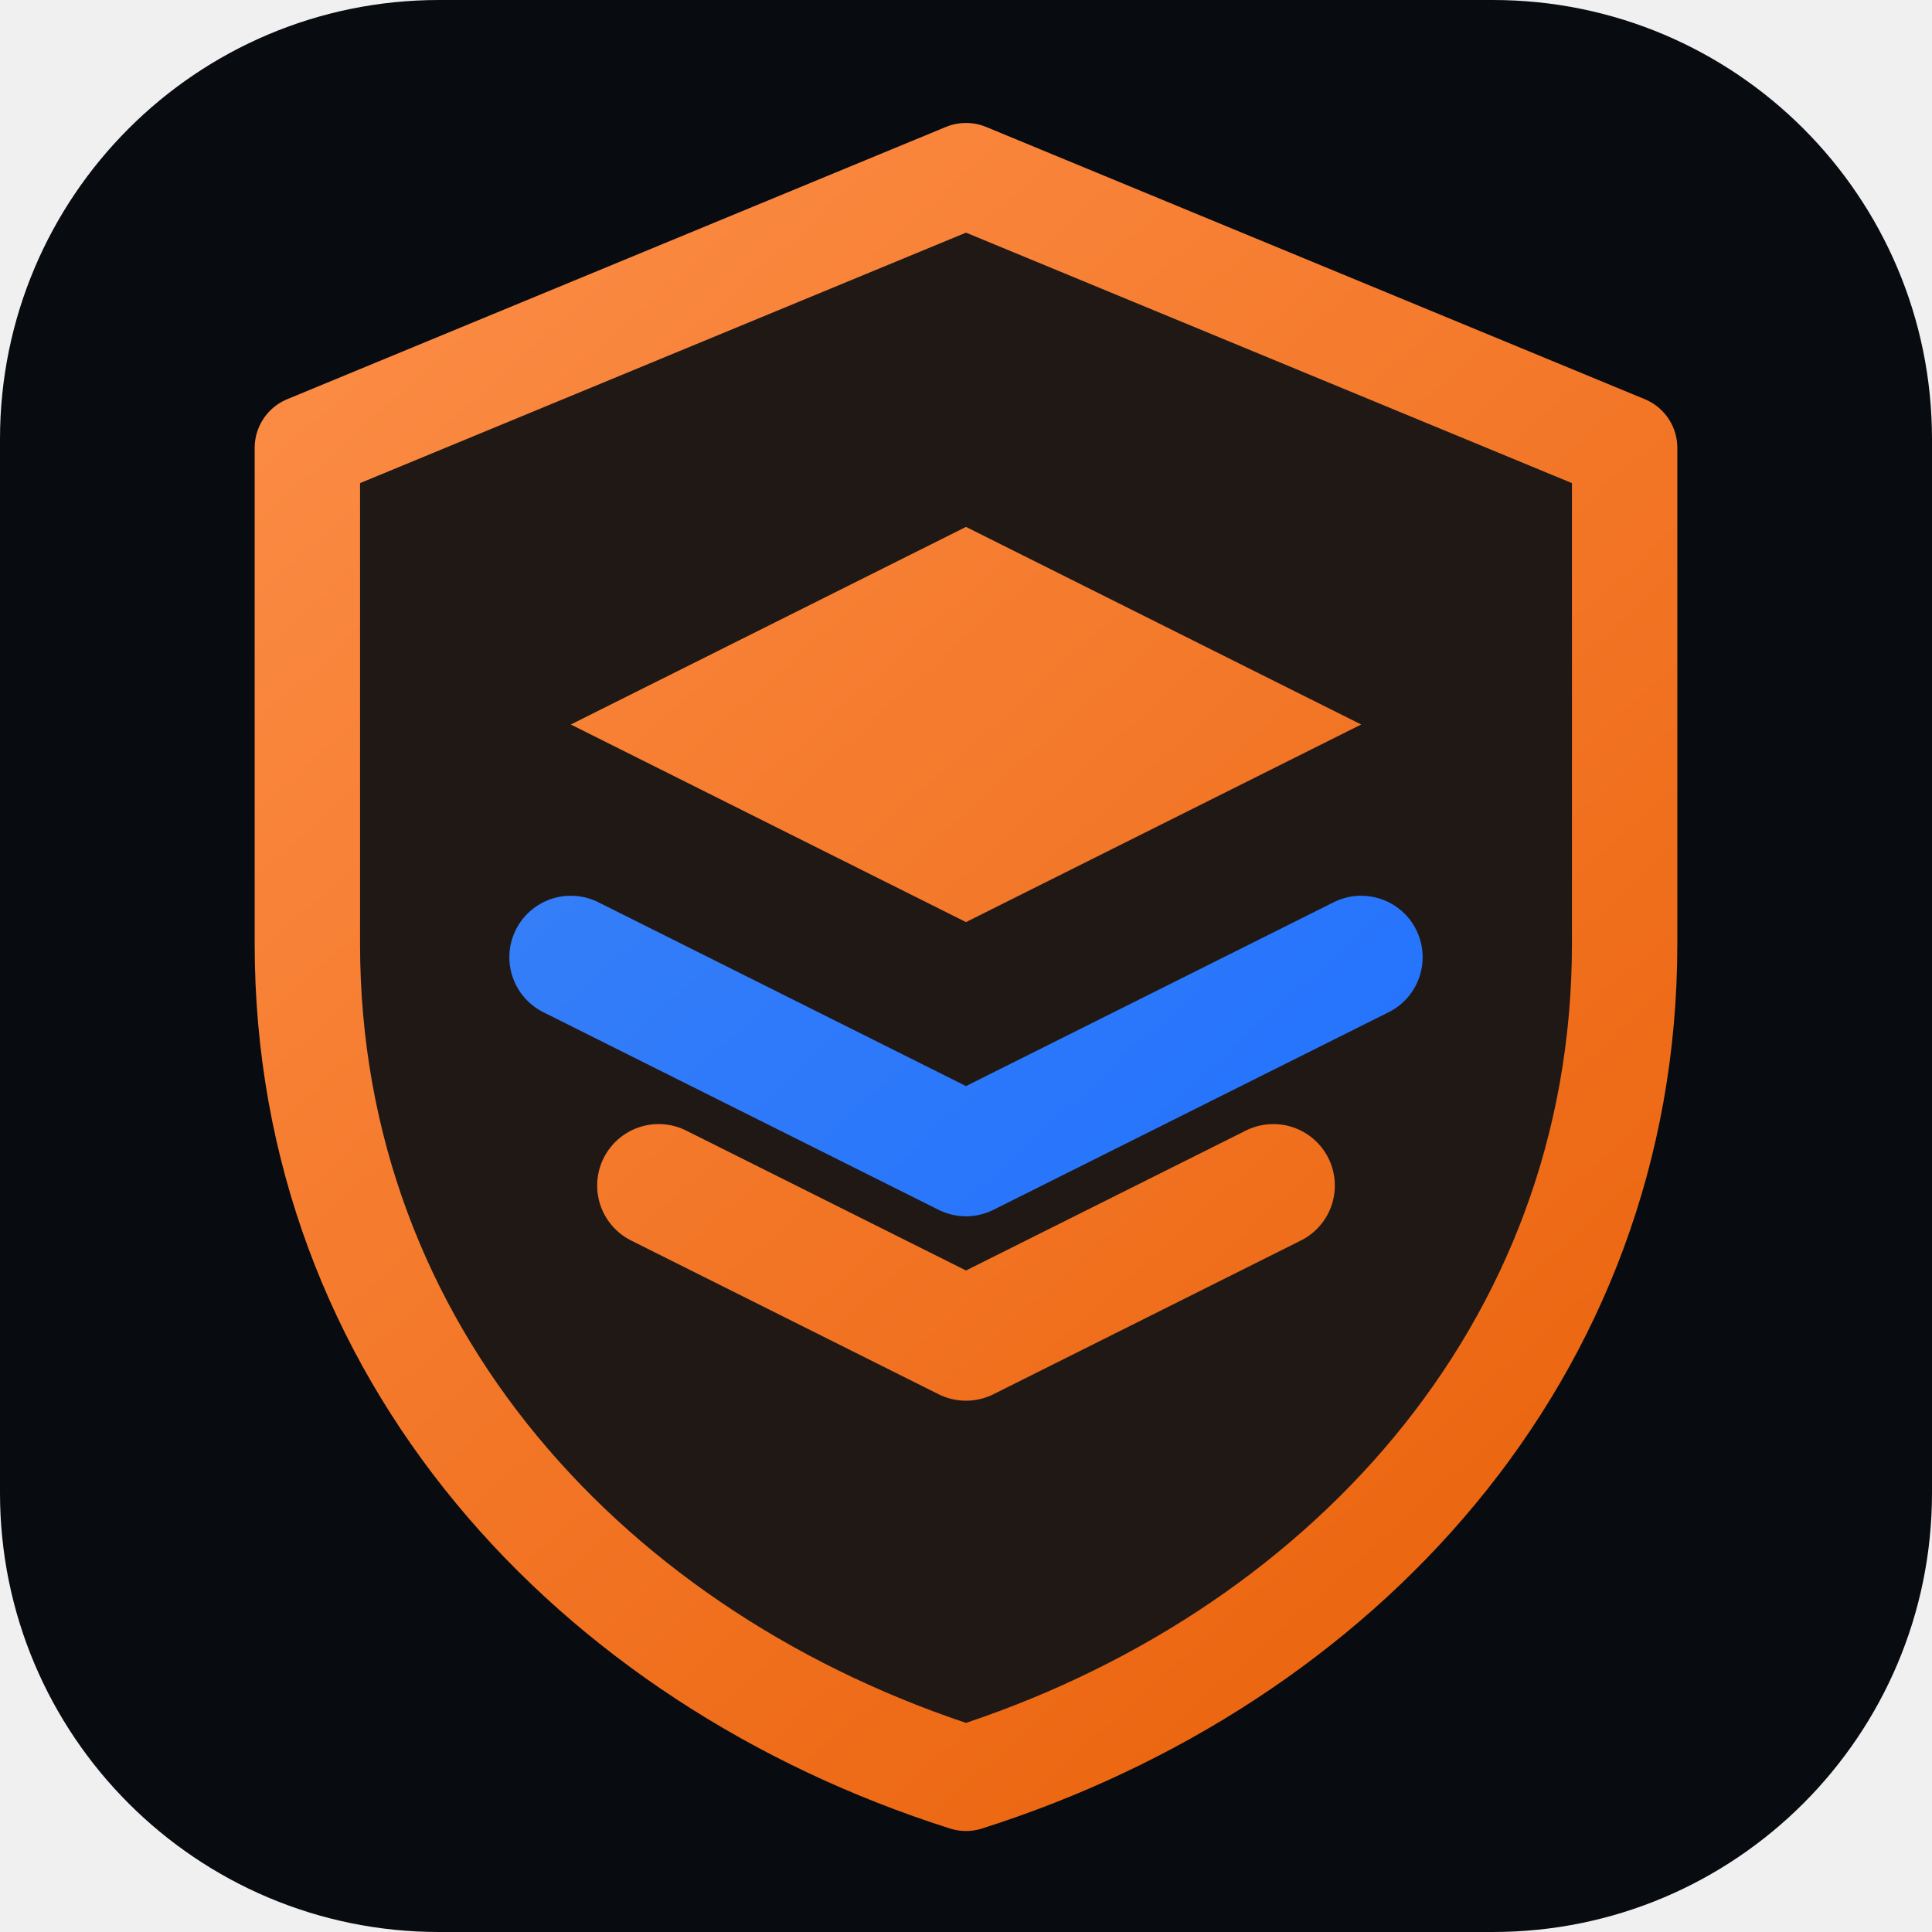
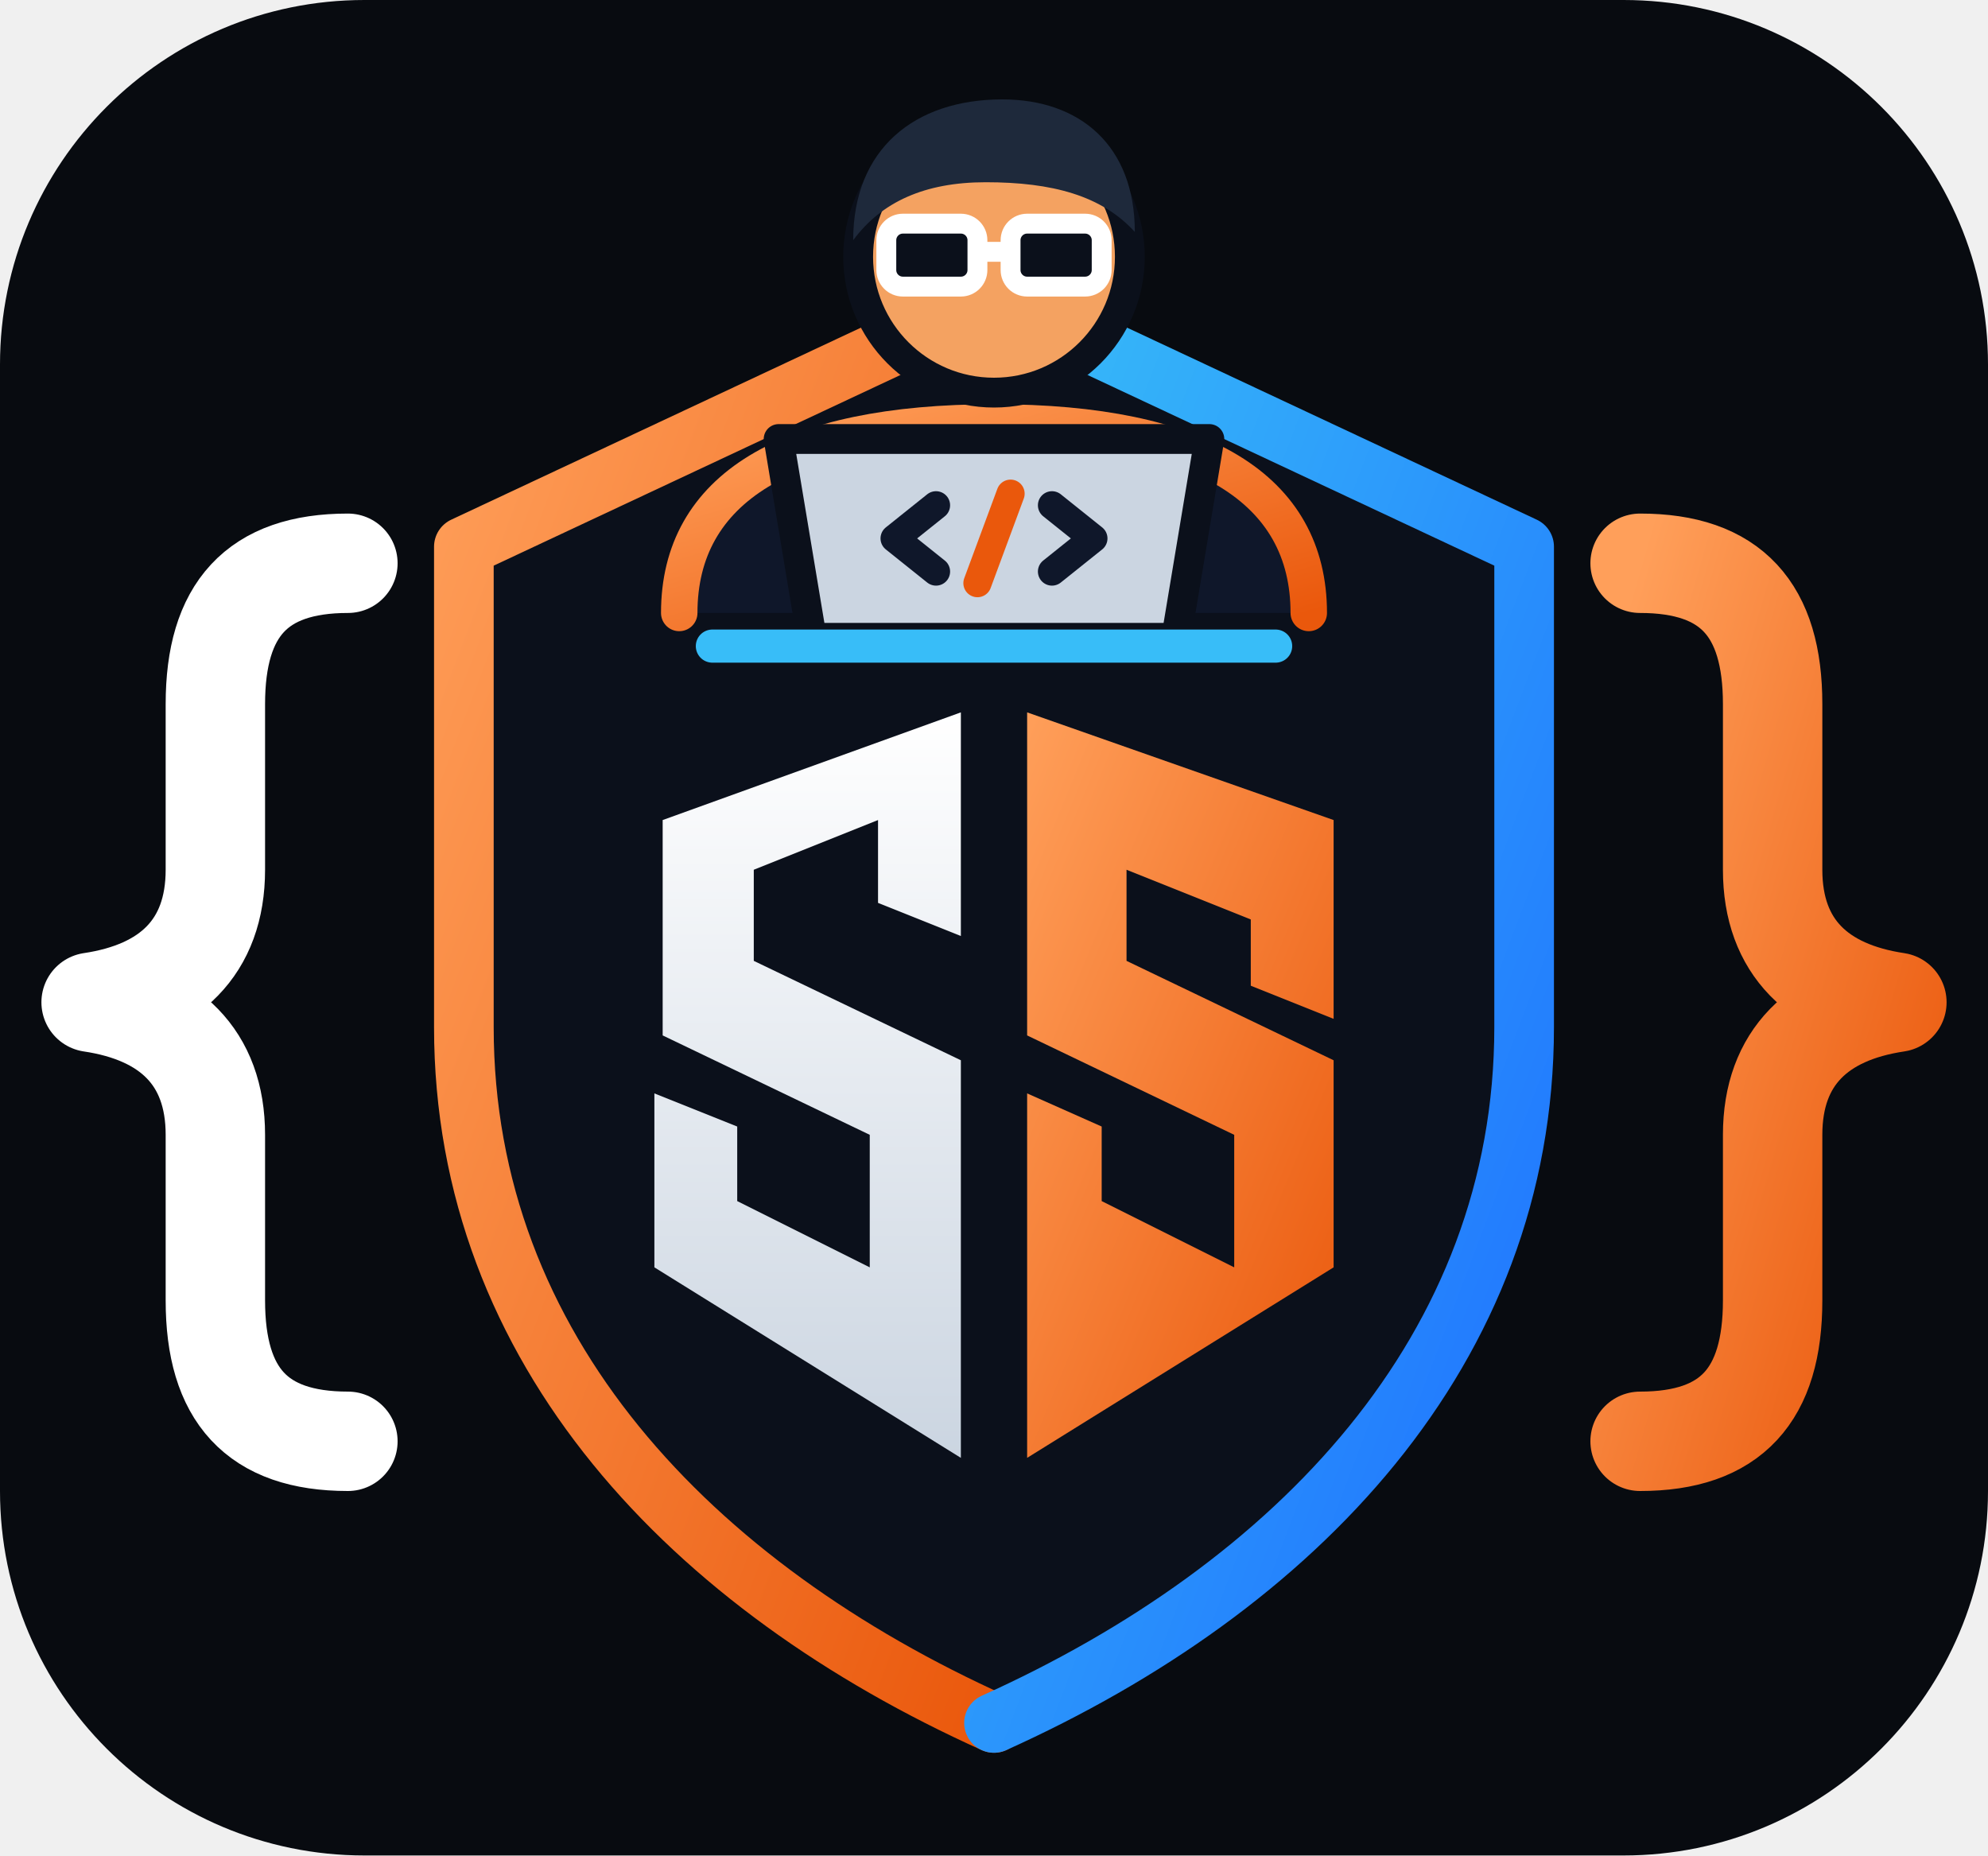
- <svg xmlns="http://www.w3.org/2000/svg" viewBox="0 0 44 44" fill="none">
-   <rect width="44" height="44" rx="10" fill="#080b10" />
+ <svg xmlns="http://www.w3.org/2000/svg" viewBox="0 0 120 112" fill="none">
+   <rect width="120" height="112" rx="22" fill="#080b10" />
  <defs>
-     <linearGradient id="ss-shield" x1="4" y1="2" x2="40" y2="42" gradientUnits="userSpaceOnUse">
-       <stop offset="0%" stop-color="#fe914c" />
-       <stop offset="100%" stop-color="#e85d04" />
+     <linearGradient id="ss-orange" x1="0" y1="0" x2="1" y2="1">
+       <stop offset="0%" stop-color="#ff9f5a" />
+       <stop offset="100%" stop-color="#ea580c" />
    </linearGradient>
-     <linearGradient id="ss-blue" x1="12" y1="12" x2="32" y2="34" gradientUnits="userSpaceOnUse">
-       <stop offset="0%" stop-color="#3b82f6" />
+     <linearGradient id="ss-blue" x1="0" y1="0" x2="1" y2="1">
+       <stop offset="0%" stop-color="#38bdf8" />
      <stop offset="100%" stop-color="#1e6fff" />
    </linearGradient>
+     <linearGradient id="ss-silver" x1="0" y1="0" x2="0" y2="1">
+       <stop offset="0%" stop-color="#ffffff" />
+       <stop offset="100%" stop-color="#cbd5e1" />
+     </linearGradient>
  </defs>
-   <path d="M22 4L37 10.2V21.5C37 30.8 30.5 37.8 22 40.5C13.5 37.8 7 30.8 7 21.5V10.2L22 4Z" fill="rgba(254,145,76,0.1)" stroke="url(#ss-shield)" stroke-width="2.4" stroke-linejoin="round" />
-   <path d="M22 12L31 16.5L22 21L13 16.5L22 12Z" fill="url(#ss-shield)" />
-   <path d="M13 21.8L22 26.3L31 21.8" stroke="url(#ss-blue)" stroke-width="2.8" stroke-linecap="round" stroke-linejoin="round" />
-   <path d="M15 27L22 30.5L29 27" stroke="url(#ss-shield)" stroke-width="2.8" stroke-linecap="round" stroke-linejoin="round" />
+   <path d="M21 34C15.5 34 13 36.8 13 42.5V52.5C13 57.2 10.2 59.8 5.5 60.5C10.2 61.2 13 63.8 13 68.5V78.5C13 84.2 15.5 87 21 87" stroke="#ffffff" stroke-width="6" stroke-linecap="round" stroke-linejoin="round" />
+   <path d="M99 34C104.5 34 107 36.8 107 42.5V52.5C107 57.2 109.8 59.8 114.5 60.5C109.8 61.2 107 63.8 107 68.5V78.5C107 84.2 104.5 87 99 87" stroke="url(#ss-orange)" stroke-width="6" stroke-linecap="round" stroke-linejoin="round" />
+   <path d="M60 18L92 33V62C92 81.5 78.2 95.8 60 104C41.8 95.8 28 81.5 28 62V33L60 18Z" fill="#0b101b" />
+   <path d="M60 18L28 33V62C28 81.5 41.8 95.8 60 104" stroke="url(#ss-orange)" stroke-width="3.6" stroke-linecap="round" stroke-linejoin="round" />
+   <path d="M60 18L92 33V62C92 81.5 78.2 95.8 60 104" stroke="url(#ss-blue)" stroke-width="3.6" stroke-linecap="round" stroke-linejoin="round" />
+   <path d="M41 37C41 29.5 47.5 25.5 60 25.5C72.5 25.5 79 29.5 79 37" fill="#0f172a" stroke="url(#ss-orange)" stroke-width="2.2" stroke-linecap="round" />
+   <circle cx="60" cy="15.5" r="8.2" fill="#f4a261" stroke="#0b101b" stroke-width="1.8" />
+   <path d="M51.5 14.5C51.5 9 55.2 6 60.5 6C65.2 6 68.5 8.8 68.5 14C66.5 11.8 63.5 11 59.5 11C55.8 11 53.2 12.2 51.5 14.5Z" fill="#1e293b" />
+   <rect x="53.5" y="13.5" width="5.5" height="3.8" rx="1" fill="#0b101b" stroke="#ffffff" stroke-width="1.2" />
+   <rect x="61" y="13.5" width="5.5" height="3.8" rx="1" fill="#0b101b" stroke="#ffffff" stroke-width="1.2" />
+   <line x1="59" y1="15.2" x2="61" y2="15.2" stroke="#ffffff" stroke-width="1.2" />
+   <path d="M47 26.5H73L71 38.5H49L47 26.5Z" fill="#cbd5e1" stroke="#0b101b" stroke-width="1.8" stroke-linejoin="round" />
+   <path d="M56.5 30.5L54 32.5L56.5 34.5" stroke="#0f172a" stroke-width="1.7" stroke-linecap="round" stroke-linejoin="round" />
+   <path d="M63.5 30.5L66 32.5L63.5 34.5" stroke="#0f172a" stroke-width="1.7" stroke-linecap="round" stroke-linejoin="round" />
+   <line x1="61" y1="29.8" x2="59" y2="35.2" stroke="#ea580c" stroke-width="1.7" stroke-linecap="round" />
+   <line x1="43" y1="39" x2="77" y2="39" stroke="#38bdf8" stroke-width="2" stroke-linecap="round" />
+   <path d="M58 43L40 49.5V62.5L52.5 68.5V76.5L44.5 72.5V68L39.5 66V76.5L58 88V64L45.5 58V52.5L53 49.5V54.5L58 56.5V43Z" fill="url(#ss-silver)" />
+   <path d="M62 43V62.5L74.5 68.5V76.5L66.5 72.5V68L62 66V88L80.5 76.5V64L68 58V52.5L75.5 55.5V59.5L80.5 61.5V49.5L62 43Z" fill="url(#ss-orange)" />
</svg>
